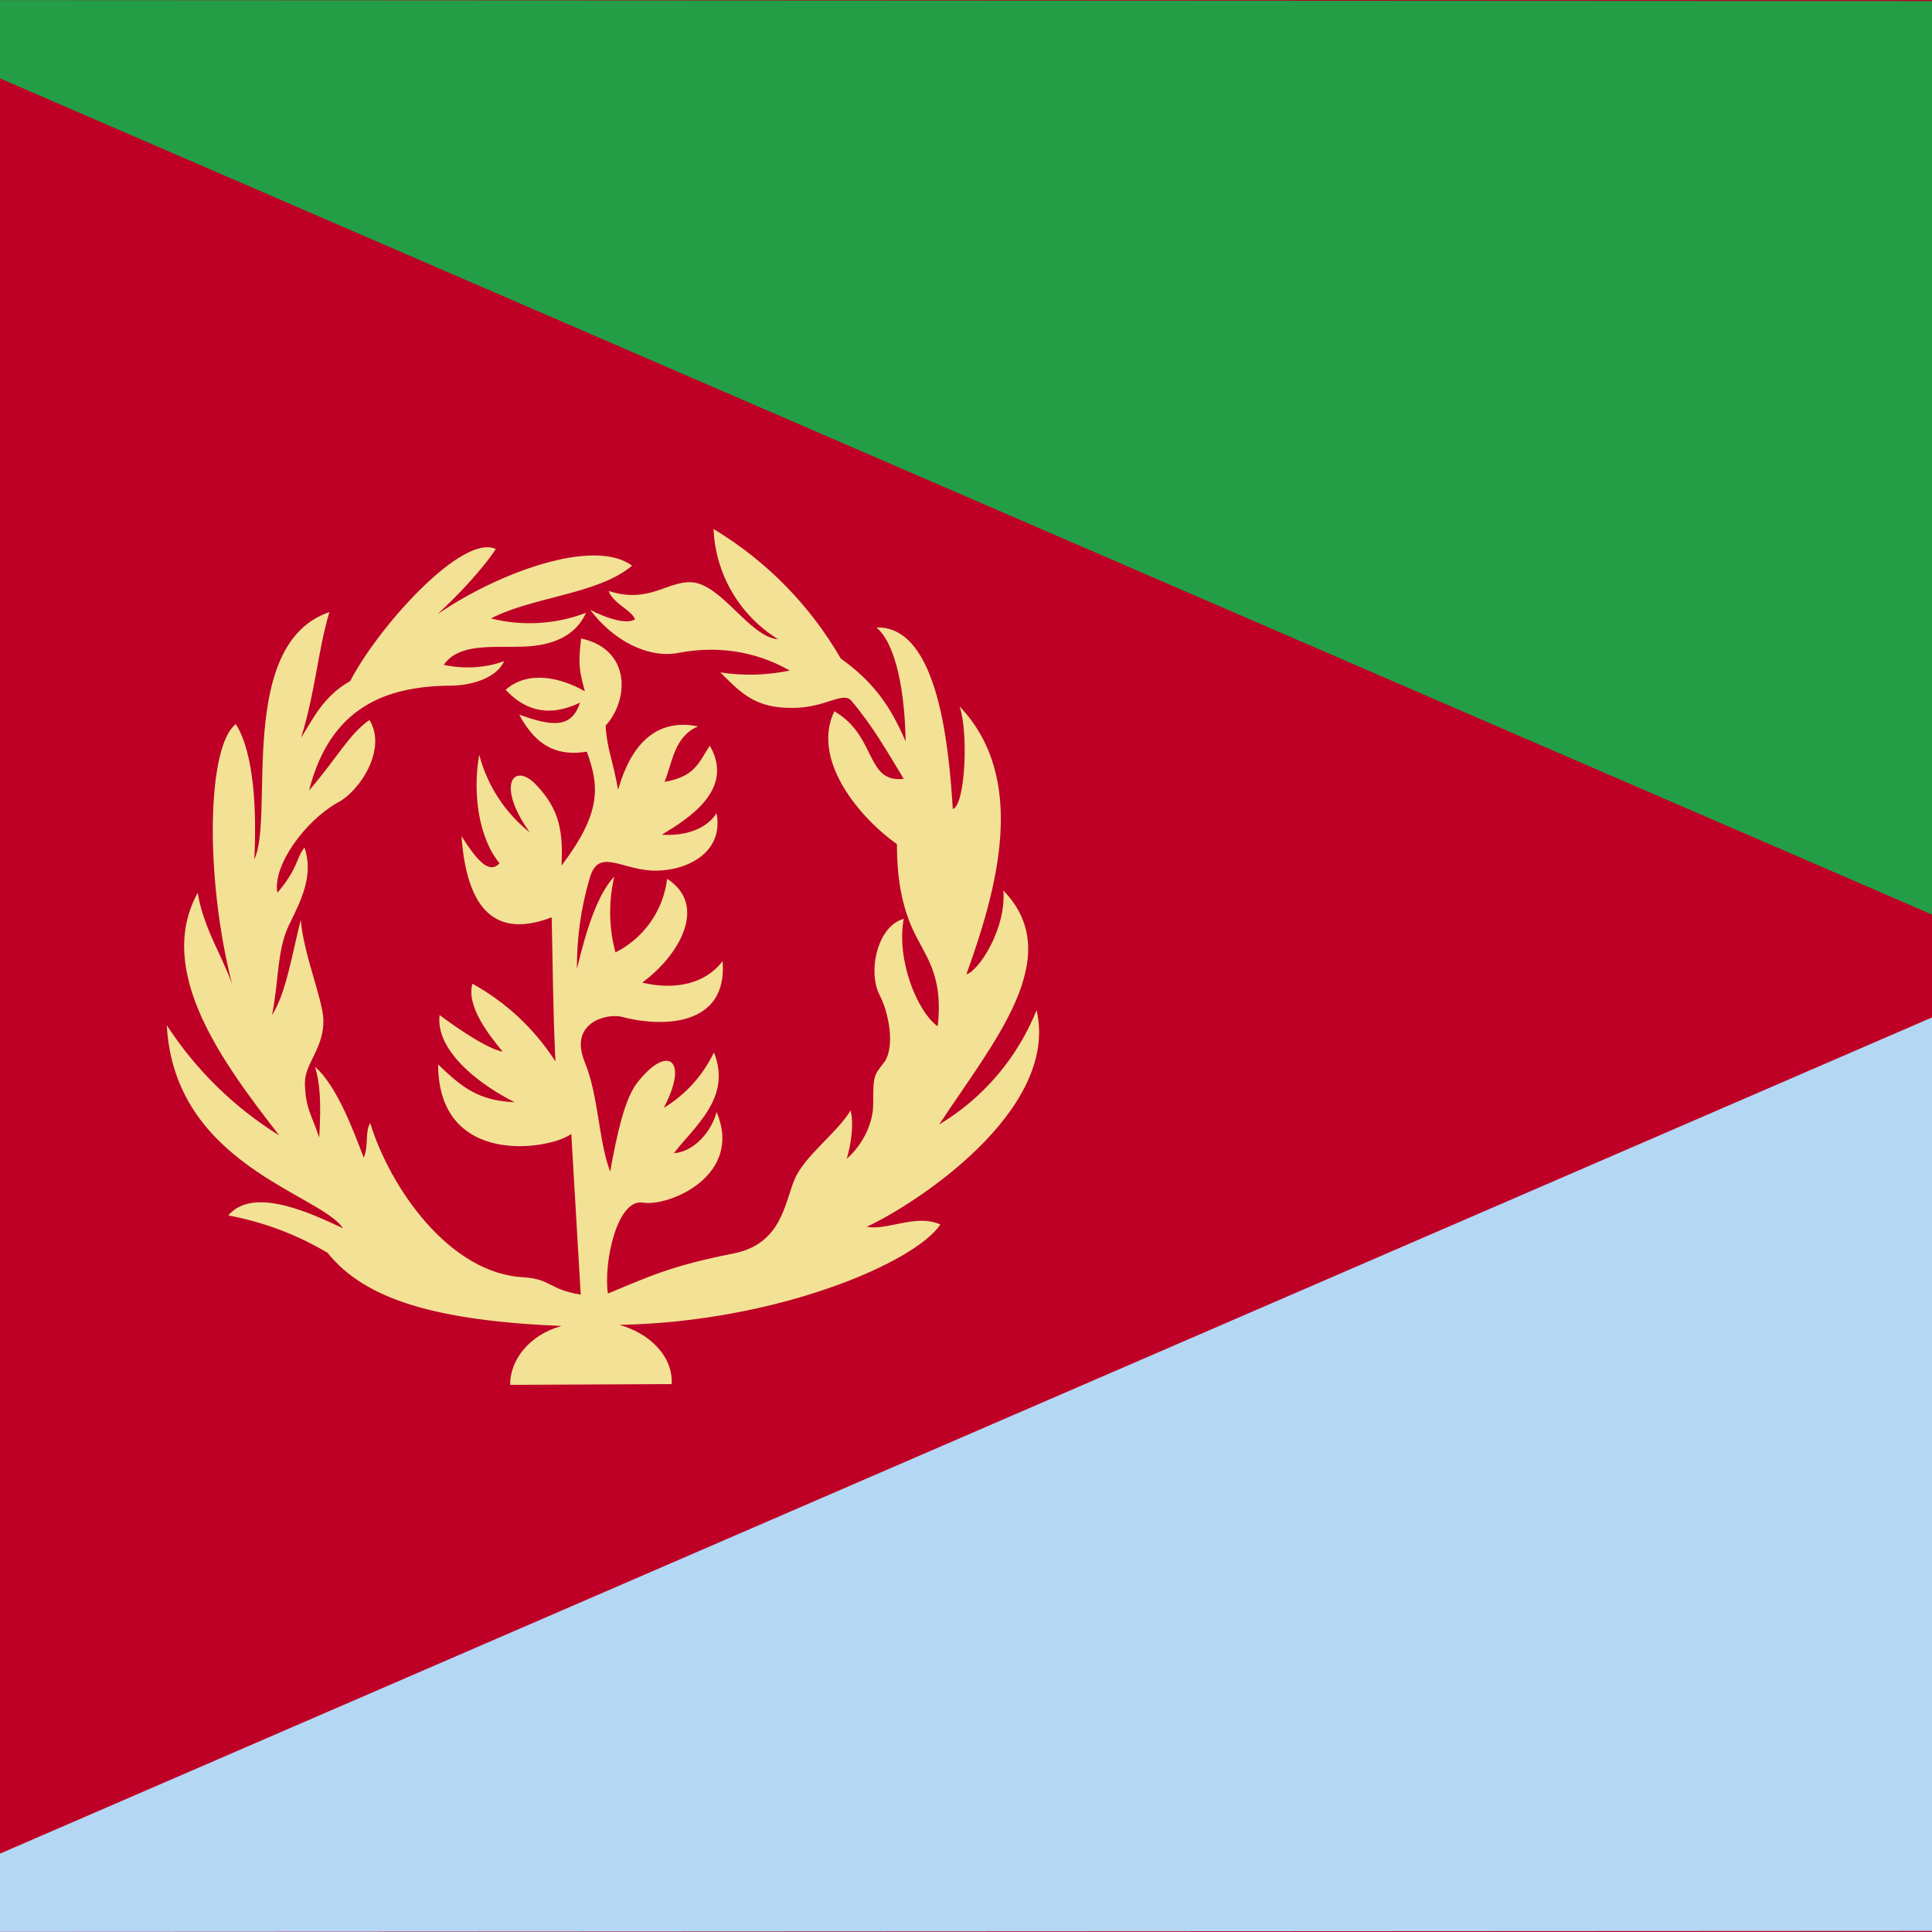
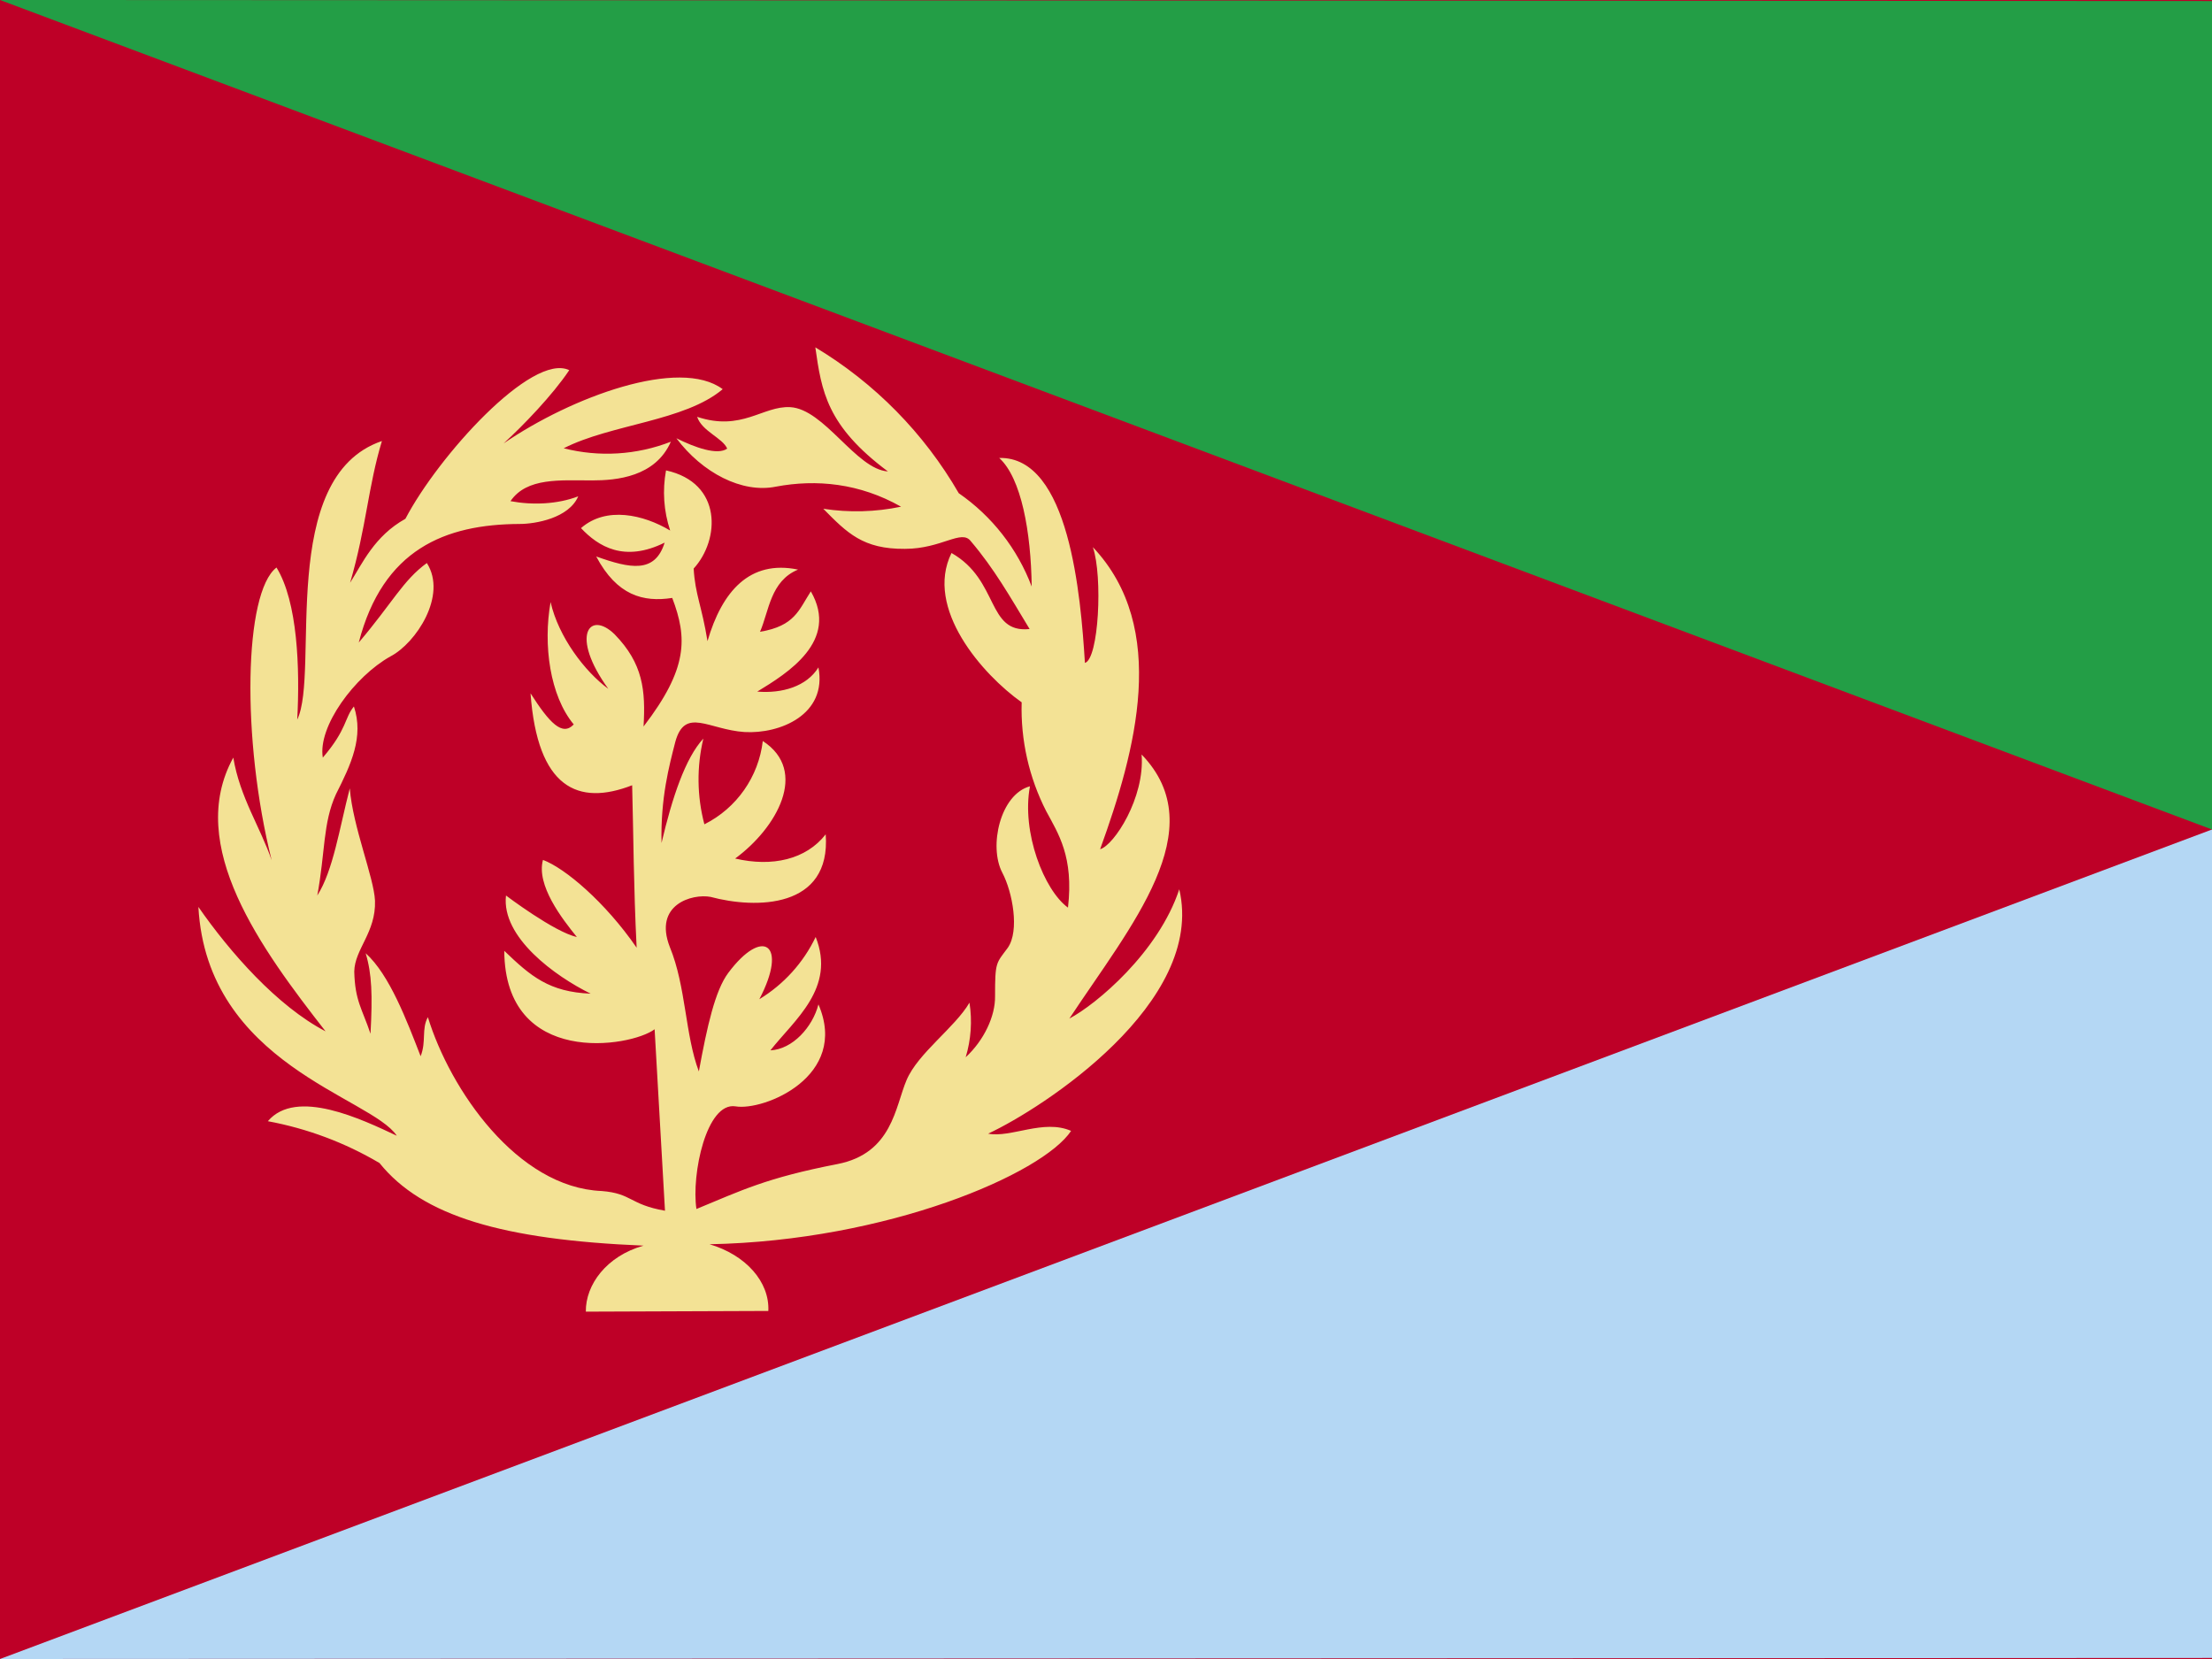
- <svg xmlns="http://www.w3.org/2000/svg" id="flag-icon-css-er" viewBox="0 0 512 512">
-   <defs>
-     <clipPath id="a">
-       <path fill-opacity=".7" d="M0 0h512v512H0z" />
-     </clipPath>
-   </defs>
-   <g fill-rule="evenodd" clip-path="url(#a)">
-     <path fill="#be0027" d="M-48 0h591.5v512H-48z" />
-     <path fill="#b4d7f4" d="M-48 512l591.5-.3V256L-48 512z" />
-     <path fill="#239e46" d="M-48 0l591.5.3V256L-48 0z" />
-     <path fill="#f3e295" d="M148.8 351.4c-8.7 2.4-13.7 9.2-13.6 15.6l42.8-.2c.4-6.9-5.2-13.2-13.8-15.7 42-.8 78.4-16.6 85-26.6-6.5-2.9-14.1 1.7-19.5.6 12.8-5.9 51.2-30.8 45-57.4a62.3 62.3 0 0 1-25.8 30.3c14.3-21.8 34-44.5 17-62 .8 10.2-6.6 21.4-9.8 22.2 8.3-23 16.3-52-1.8-71 2.4 6.9 1.5 26.3-1.8 27.2-1-15.7-3.7-48.6-20.2-48.1 5.3 4.6 7.5 17.4 7.7 30.2-3.8-8.8-8-15.4-17.2-22a96.1 96.1 0 0 0-33.7-34.3 36.1 36.1 0 0 0 17.1 29.2c-7.5-.5-15-14.7-23-15.1-6.4-.3-11.4 5.8-21.9 2.3 1.2 3.4 6 5 7 7.5-2.1 1.5-7.5-.2-11.9-2.5 6.1 8.2 15.5 13 23.5 11.4 9.5-1.8 19.7-.8 29.4 4.7a51.6 51.6 0 0 1-18.4.5c5.7 5.7 9.4 9.5 19.2 9.4 8.8 0 13.4-4.6 15.6-1.8 5.5 6.5 9.2 13 13.8 20.6-10.2 1.2-7.1-11.4-18.4-17.9-6.3 13.2 7.3 28.7 16.6 35.2 0 9.9 1.5 18 5.7 25.6 2.8 5.3 6.5 10.7 5.1 22.7-5.5-4-11-17.7-9-28.5-7 1.9-9.6 14-6.4 20.2 2.5 4.7 4.1 13.7 1.3 17.7-2.8 3.7-3 3.3-3 11.3 0 4.8-2.6 10.5-7 14.4 1-3.3 2-9.2 1-12.8-3.5 5.9-12.1 11.9-14.8 18.2-2.7 6.3-3.4 17.2-16.3 19.7-16.7 3.3-22.5 6.2-33.2 10.6-1.2-8.1 2.4-25.1 9.2-24.1 6.7 1.2 26.8-7 19.6-24-1.4 5.4-6.2 10.6-11.3 10.9 5.5-7.2 15.4-14.7 10.6-26.7a34.5 34.5 0 0 1-13.3 14.7c6.9-13.1.8-17-7.3-6.3-3 4.2-5 12.6-6.9 23.2-3.2-8.6-3-20-6.8-29.2-4-10 5.3-12.7 9.6-11.9 10.6 2.9 28.4 2.9 27-14.7-4.5 6-12.6 7.8-21.3 5.7 9.8-7.2 17.5-20.5 6.6-27.5a25.2 25.2 0 0 1-13.7 19.5 41 41 0 0 1-.3-20.1c-4.3 4.5-7.4 13.8-9.9 24.5a81.8 81.8 0 0 1 3.3-23.8c2.2-8.3 7.8-2.9 16.3-2.3 8.2.5 19.5-4 17.4-15.2-2.8 4.4-8.6 6.1-14.5 5.7 7.1-4.3 19.4-12 12.7-23.6-2.9 4.4-3.8 8.2-12 9.6 2.1-5 2.5-12 8.9-14.7-11.4-2.3-17.9 5.2-21.2 16.8-1.4-8-3-11-3.3-17 6.2-6.8 6.8-20.2-6.5-23.1-.8 6.8-.5 8.5 1 14-6.3-3.6-15-5.7-21-.4 4 4.3 10.2 8 19.7 3.4-2.3 7.3-8.1 6-16.1 3.2 4.9 9.2 11 10.9 17.9 9.8 3.5 9.4 3.7 16.5-6.7 30.2.4-8.5-.2-14.8-7-21.7-5.7-5.7-10.4.3-1.4 12.9A38.7 38.7 0 0 1 127 200c-1.8 10.1-.2 22 5.4 28.8-2.7 2.8-5.7-.3-10.1-7.2 1.6 22.2 11.1 26.4 23.9 21.5.3 12.2.3 23.5 1 38.2a61.3 61.3 0 0 0-22-20.6c-1.7 6 4.5 13.7 8 18-5.3-1-16.7-9.7-16.7-9.7-1.2 9.9 11.6 19 19.9 23.1-9.7-.4-14-4-20.3-10 .1 27.4 29.7 22.6 35.3 18.4l2.5 42.6c-8.4-1.4-7.7-4-14.9-4.6-19.9-.8-35.7-23.9-40.9-40.9-1.5 2.8-.3 5.7-1.7 9.2-3.2-8.4-7.3-19.1-12.9-24.1 1.4 4.8 1.6 9.8 1.1 18.8-1.9-5.9-3.7-7.7-3.8-14.6.1-5.3 5.1-9.2 4.9-16.7-.2-5.4-5.2-17.2-6-26.4-2.4 9.5-3.9 19.4-7.6 25.2 1.9-10 1.3-17 4.4-23.7 3.6-7.2 6.6-13.5 4.2-20.7-2.3 2.8-1.5 5.3-7.2 12-1.3-7.3 7.4-19 15.8-23.8 6-3 13.4-14.3 8.6-22-5.6 4-8.1 9.5-16 18.7 5.6-22 20.2-27.7 37.7-27.8 4 0 11.7-1.4 14-6.5-5 1.9-10.9 2.1-16 1 3.7-5.4 11.7-4.7 19.1-4.8 5.8 0 14.9-.8 18.6-9a42 42 0 0 1-25.2 1.5c11.1-5.8 28.5-6.4 37.4-14-10.2-7.5-35.6 1.9-51.6 12.9 4.5-4.1 11.6-11.4 15.5-17.3-8.8-4.2-31 20.4-38.6 35-7.2 4-10.1 10.5-13 15 4-13.1 4.3-22.6 7.5-33.3-24.8 8.5-14.5 54.5-19.9 65.5.6-12.2.1-27.8-4.9-35.8-7.6 5.8-8.3 40.2-1 68.9-2.7-7.7-7.6-14.9-9.1-24.2-11.4 20.7 6.6 45 21.6 64.3a95.7 95.7 0 0 1-29.8-29.2c2 37 40.7 44.7 46.7 53.8-8.2-3.8-23.7-11.3-30.4-3.4a80.2 80.2 0 0 1 26.3 9.9c10 12.5 29 18 62 19.4z" />
+ <svg xmlns="http://www.w3.org/2000/svg" id="flag-icon-css-er" viewBox="0 0 640 480">
+   <g fill-rule="evenodd">
+     <path fill="#be0027" d="M0 0h640v480H0z" />
+     <path fill="#b4d7f4" d="M0 480l640-.3V240L0 480z" />
+     <path fill="#239e46" d="M0 0l640 .3V240L0 0z" />
+     <path fill="#f3e295" d="M186.2 360.4c-10.7 3-16.8 11.3-16.7 19.1l52.8-.2c.4-8.4-6.5-16.2-17-19.3 51.6-1 96.4-20.4 104.6-32.8-8-3.5-17.4 2.1-24 .8 15.7-7.3 63-37.9 55.3-70.7-6 18.2-24 33.3-31.8 37.4 17.7-26.8 41.8-54.8 20.9-76.4 1 12.5-8 26.3-12 27.4 10.3-28.4 20-64-2.1-87.4 2.9 8.5 1.7 32.4-2.3 33.5-1.2-19.3-4.5-59.8-24.8-59.3 6.4 5.8 9.2 21.4 9.4 37.2a57.5 57.5 0 0 0-21.1-27 118.3 118.3 0 0 0-41.5-42.2c1.8 12.7 3.3 22.7 21 35.9-9.2-.6-18.4-18.1-28.3-18.6-7.9-.4-14 7.1-26.9 2.8 1.4 4.2 7.4 6.1 8.7 9.2-2.8 2-9.3-.3-14.7-3 7.5 10 19 16 28.8 14 11.7-2.2 24.2-1 36.2 5.8a63 63 0 0 1-22.5.6c6.9 7 11.5 11.7 23.6 11.6 10.7 0 16.4-5.8 19.1-2.2 6.8 8 11.3 16 17 25.4-12.5 1.3-8.7-14.1-22.6-22-7.9 16 9 35.2 20.3 43.2a65 65 0 0 0 7.1 31.5c3.5 6.5 8 13.2 6.3 27.9-6.9-5-13.5-21.8-11-35.1-8.6 2.3-12 17.4-8 25 3 5.7 5 16.8 1.6 21.7-3.4 4.6-3.7 4-3.7 14 .1 5.8-3.2 12.8-8.5 17.7a35.5 35.5 0 0 0 1.1-15.8c-4.2 7.2-14.9 14.6-18.2 22.4-3.3 7.7-4.1 21.2-20 24.3-20.6 4-27.7 7.6-40.8 13-1.5-10 2.9-31 11.3-29.7 8.1 1.4 33-8.6 24-29.5-1.7 6.6-7.5 13-13.9 13.3 6.9-8.8 19-18 13.1-32.8a42.6 42.6 0 0 1-16.3 18c8.4-16 1-21-9-7.6-3.8 5.1-6.1 15.4-8.5 28.5-4-10.6-3.7-24.6-8.4-36-4.8-12.3 6.5-15.5 11.8-14.5 13 3.5 34.9 3.5 33.3-18.1-5.7 7.3-15.5 9.5-26.2 7 12-8.8 21.4-25.3 8-34a31 31 0 0 1-16.9 24.1 50.8 50.8 0 0 1-.3-24.8c-5.2 5.6-9 17-12.1 30.2-.3-13 2.2-22.3 4-29.3 2.8-10.1 9.6-3.5 20-2.8 10.2.6 24-5 21.4-18.7-3.4 5.5-10.5 7.6-17.7 7 8.7-5.3 23.8-14.6 15.5-29-3.5 5.4-4.6 10-14.7 11.7 2.6-6 3-14.7 11-18-14-2.9-22 6.3-26.2 20.7-1.6-10-3.6-13.6-4-21 7.6-8.3 8.4-24.8-8-28.4a35 35 0 0 0 1.2 17.4c-7.7-4.6-18.5-7.1-25.8-.7 5 5.3 12.5 10 24.2 4.2-2.8 9-10 7.5-19.8 4 6 11.3 13.6 13.3 22 12 4.4 11.6 4.6 20.4-8.3 37.2.6-10.4-.1-18.2-8.4-26.7-7.2-7-13 .3-1.8 15.8-6.8-5-14.4-15-16.7-25.1-2.2 12.4-.2 27.1 6.7 35.4-3.3 3.5-7-.4-12.5-9 2 27.4 13.7 32.7 29.4 26.6.4 15 .4 28.9 1.3 47-9.1-13.2-20.7-23-27.1-25.4-2 7.3 5.5 17 9.8 22.3-6.5-1.4-20.5-12-20.5-12-1.4 12.1 14.3 23.4 24.5 28.4-12-.5-17.3-5-25-12.4.2 33.8 36.6 27.9 43.5 22.7l3 52.5c-10.3-1.8-9.5-5-18.3-5.7-24.5-1-43.9-29.4-50.3-50.3-1.9 3.4-.4 7-2.1 11.3-4-10.3-9-23.6-15.9-29.8 1.8 6 2 12.1 1.4 23.3-2.4-7.2-4.5-9.5-4.7-18 .1-6.5 6.3-11.3 6-20.5-.3-6.7-6.4-21.3-7.3-32.5-3 11.6-4.8 23.8-9.4 31 2.3-12.4 1.6-21 5.4-29.3 4.4-8.7 8.1-16.6 5.2-25.4-2.8 3.4-1.9 6.5-9 14.8-1.5-9 9.2-23.5 19.6-29.3 7.3-3.8 16.5-17.6 10.5-27-6.9 5-10 11.6-19.7 23 7-27 25-34.2 46.5-34.3 4.7 0 14.3-1.7 17-8-6 2.3-13.2 2.6-19.6 1.4 4.7-6.9 14.4-6 23.6-6 7.1 0 18.3-1 22.8-11.2a50.8 50.8 0 0 1-31 1.9c13.7-7 35-7.8 46-17.1-12.5-9.3-43.7 2.2-63.4 15.7 5.5-5 14.2-14 19-21.2-10.8-5.2-38 25-47.4 43-9 5-12.5 13-16 18.5 4.7-16.1 5.2-27.8 9.2-41C80 138 92.6 194.6 86 208.2c.8-15 .1-34.1-6-44-9.4 7.2-10.2 49.5-1.4 84.7-3.2-9.4-9.2-18.2-11.1-29.7-14 25.4 8.2 55.5 26.7 79.2-14-7.3-27.7-22.9-36.8-36 2.5 45.6 50 55 57.4 66.2-10-4.7-29.1-13.9-37.3-4.2a99 99 0 0 1 32.3 12.1c12.4 15.4 35.7 22.2 76.4 23.9z" />
  </g>
</svg>
